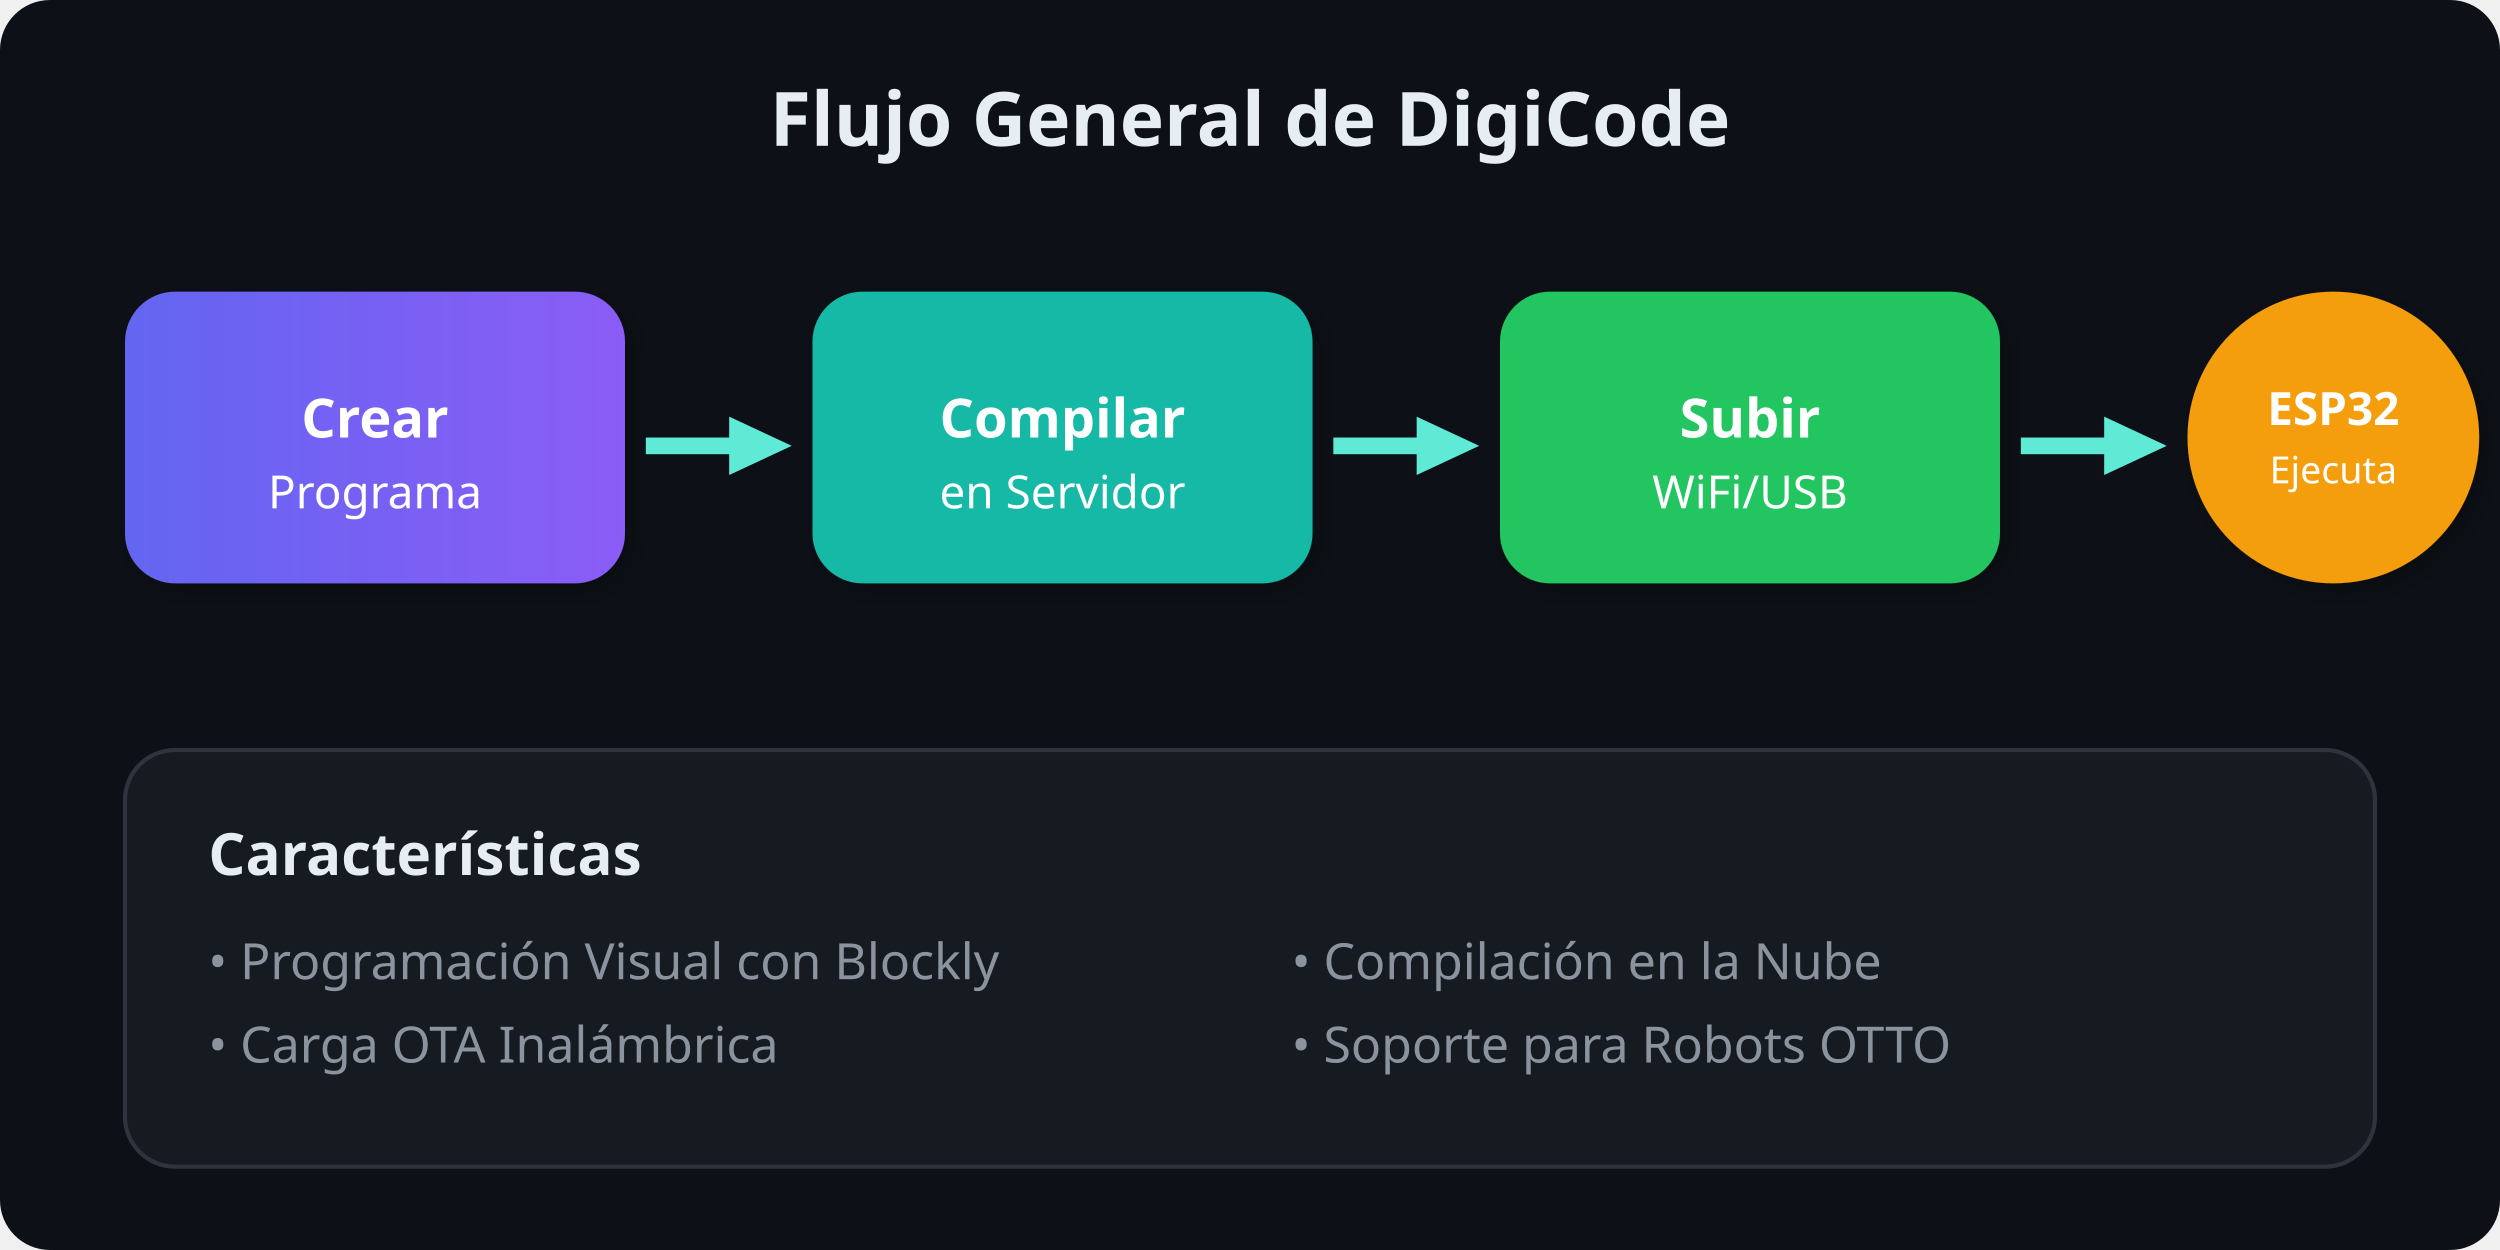
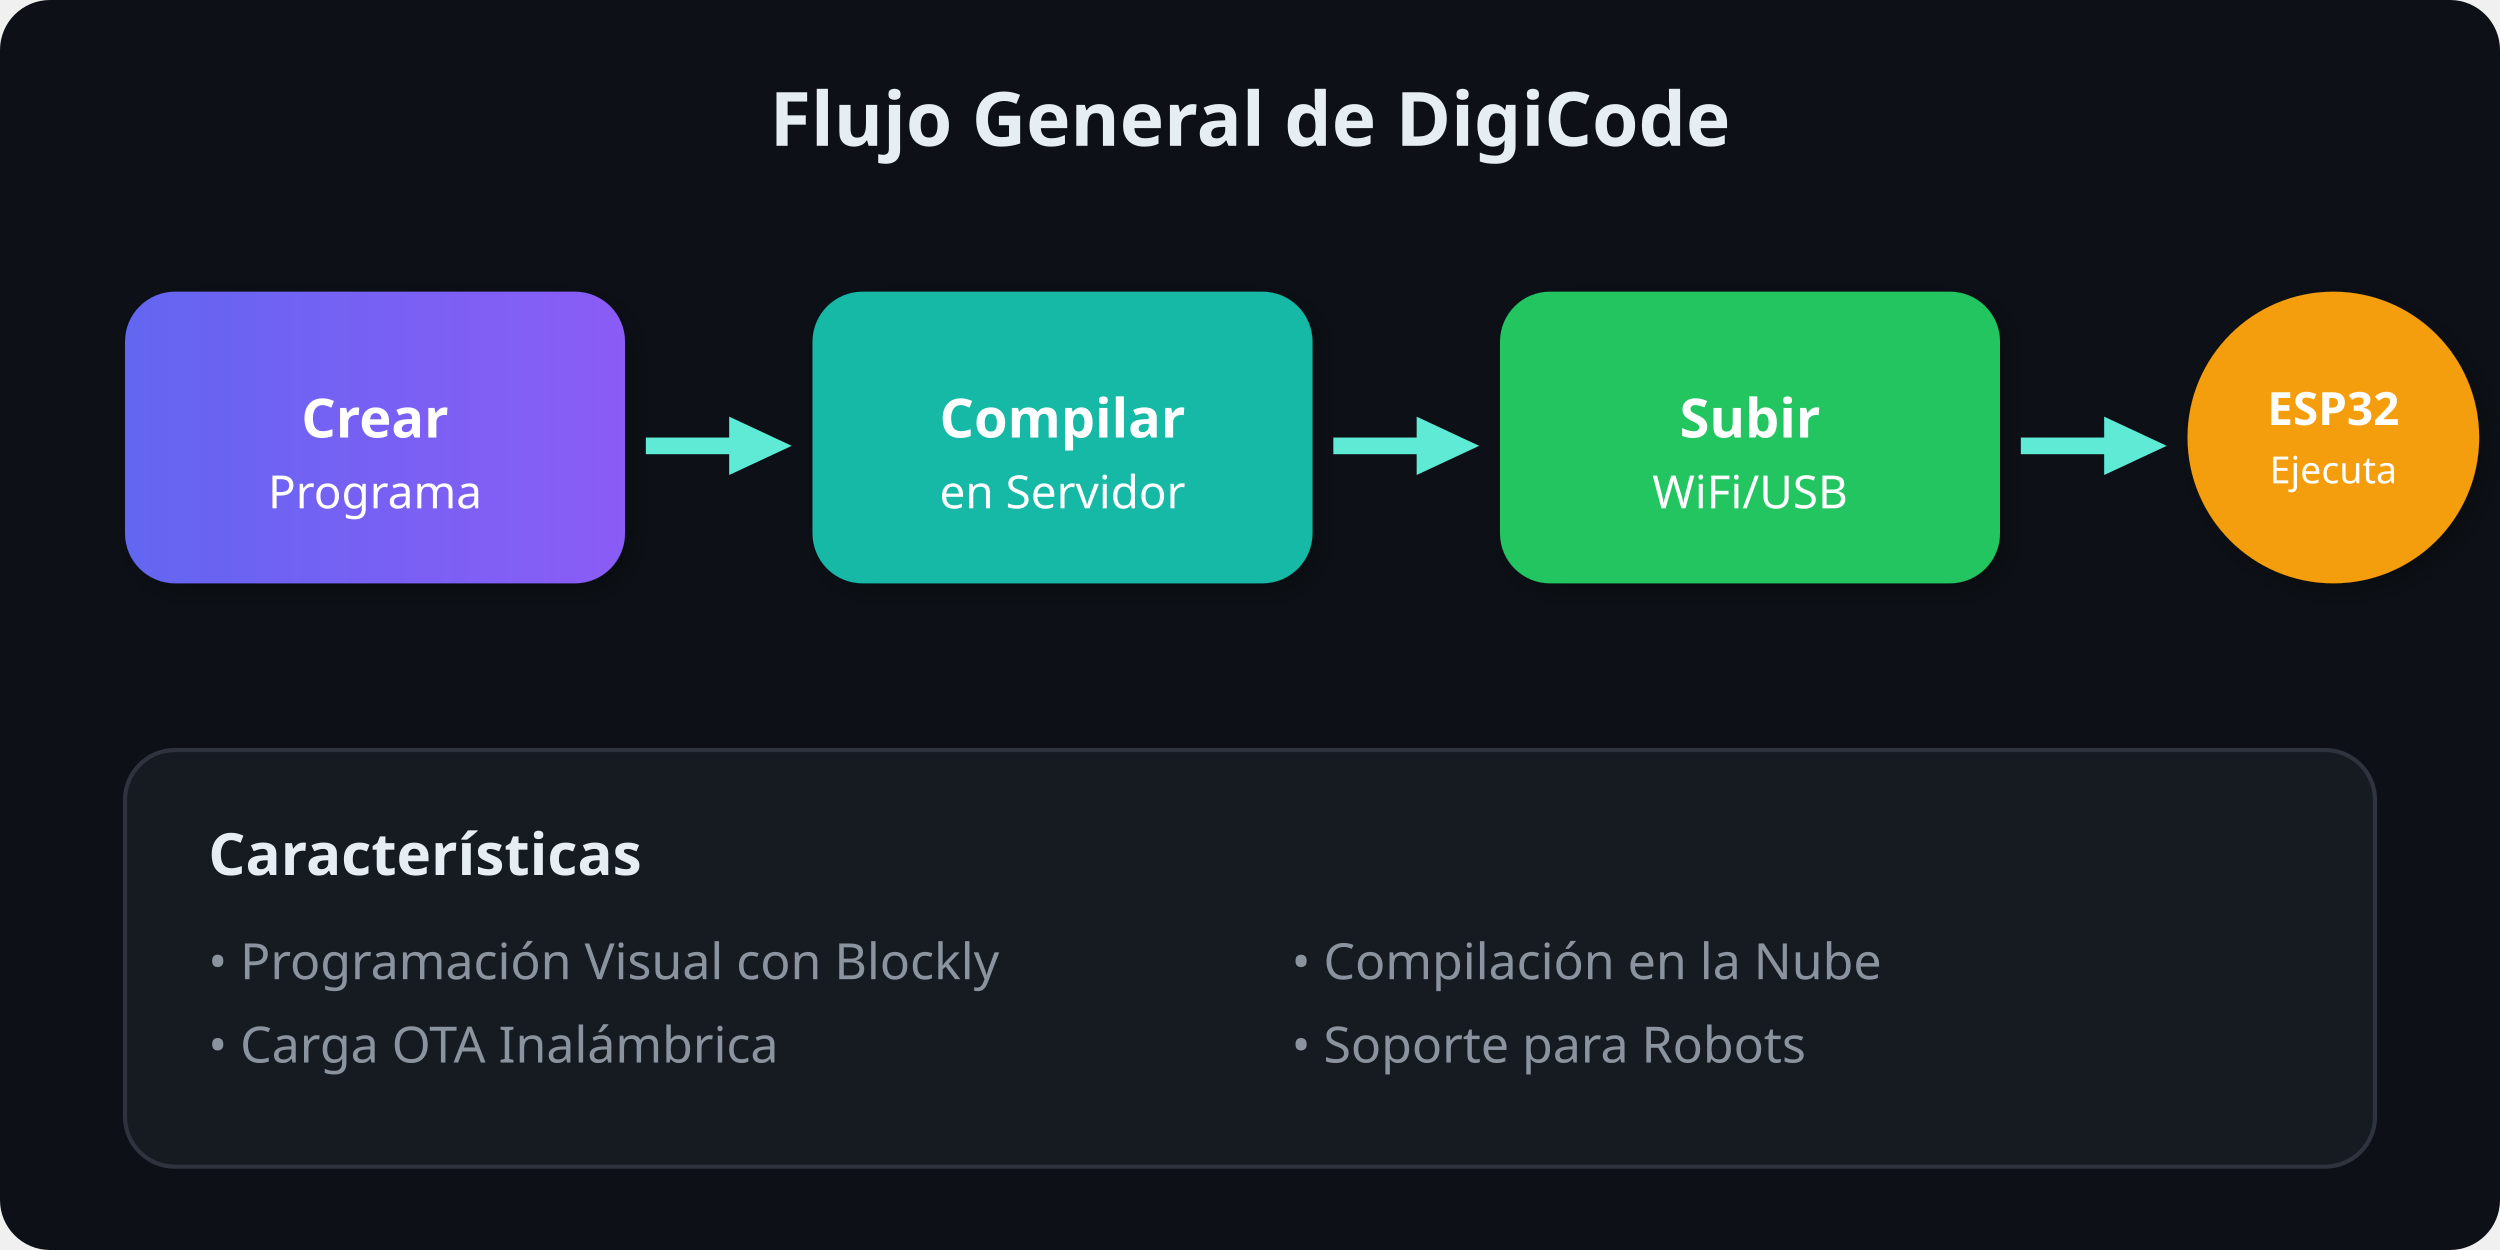
<svg xmlns="http://www.w3.org/2000/svg" viewBox="0 0 600 300">
  <defs>
    <linearGradient id="grad1" x1="0%" y1="0%" x2="100%" y2="0%">
      <stop offset="0%" style="stop-color:#6366f1;stop-opacity:1" />
      <stop offset="100%" style="stop-color:#8b5cf6;stop-opacity:1" />
    </linearGradient>
    <filter id="shadow" x="-10%" y="-10%" width="120%" height="120%">
      <feDropShadow dx="2" dy="2" stdDeviation="3" flood-opacity="0.3" />
    </filter>
  </defs>
  <rect width="600" height="300" fill="#0D1117" rx="12" />
  <text x="300" y="35" text-anchor="middle" fill="#E6EDF3" font-family="sans-serif" font-weight="bold" font-size="18">Flujo General de DigiCode</text>
  <g transform="translate(30, 70)">
    <rect width="120" height="70" rx="12" fill="url(#grad1)" filter="url(#shadow)" />
    <text x="60" y="35" text-anchor="middle" fill="white" font-family="sans-serif" font-weight="bold" font-size="13">Crear</text>
    <text x="60" y="52" text-anchor="middle" fill="white" font-family="sans-serif" font-size="11">Programa</text>
  </g>
  <polygon points="155,105 175,105 175,100 190,107 175,114 175,109 155,109" fill="#5eead4" />
  <g transform="translate(195, 70)">
    <rect width="120" height="70" rx="12" fill="#14b8a6" filter="url(#shadow)" />
    <text x="60" y="35" text-anchor="middle" fill="white" font-family="sans-serif" font-weight="bold" font-size="13">Compilar</text>
    <text x="60" y="52" text-anchor="middle" fill="white" font-family="sans-serif" font-size="11">en Servidor</text>
  </g>
  <polygon points="320,105 340,105 340,100 355,107 340,114 340,109 320,109" fill="#5eead4" />
  <g transform="translate(360, 70)">
    <rect width="120" height="70" rx="12" fill="#22c55e" filter="url(#shadow)" />
    <text x="60" y="35" text-anchor="middle" fill="white" font-family="sans-serif" font-weight="bold" font-size="13">Subir</text>
    <text x="60" y="52" text-anchor="middle" fill="white" font-family="sans-serif" font-size="11">WiFi/USB</text>
  </g>
  <polygon points="485,105 505,105 505,100 520,107 505,114 505,109 485,109" fill="#5eead4" />
  <g transform="translate(525, 70)">
    <circle cx="35" cy="35" r="35" fill="#f59e0b" filter="url(#shadow)" />
    <text x="35" y="32" text-anchor="middle" fill="white" font-family="sans-serif" font-weight="bold" font-size="11">ESP32</text>
    <text x="35" y="46" text-anchor="middle" fill="white" font-family="sans-serif" font-size="9">Ejecuta</text>
  </g>
  <g transform="translate(30, 180)">
    <rect width="540" height="100" rx="12" fill="#161B22" stroke="#2E333D" stroke-width="1" />
    <text x="20" y="30" fill="#E6EDF3" font-family="sans-serif" font-weight="bold" font-size="14">Características</text>
    <text x="20" y="55" fill="#8B949E" font-family="sans-serif" font-size="12">• Programación Visual con Blockly</text>
    <text x="20" y="75" fill="#8B949E" font-family="sans-serif" font-size="12">• Carga OTA Inalámbrica</text>
    <text x="280" y="55" fill="#8B949E" font-family="sans-serif" font-size="12">• Compilación en la Nube</text>
-     <text x="280" y="75" fill="#8B949E" font-family="sans-serif" font-size="12">• Soporte para Robots OTTO</text>
+     <text x="280" y="75" fill="#8B949E" font-family="sans-serif" font-size="12">• Soporte para Robots</text>
  </g>
</svg>
